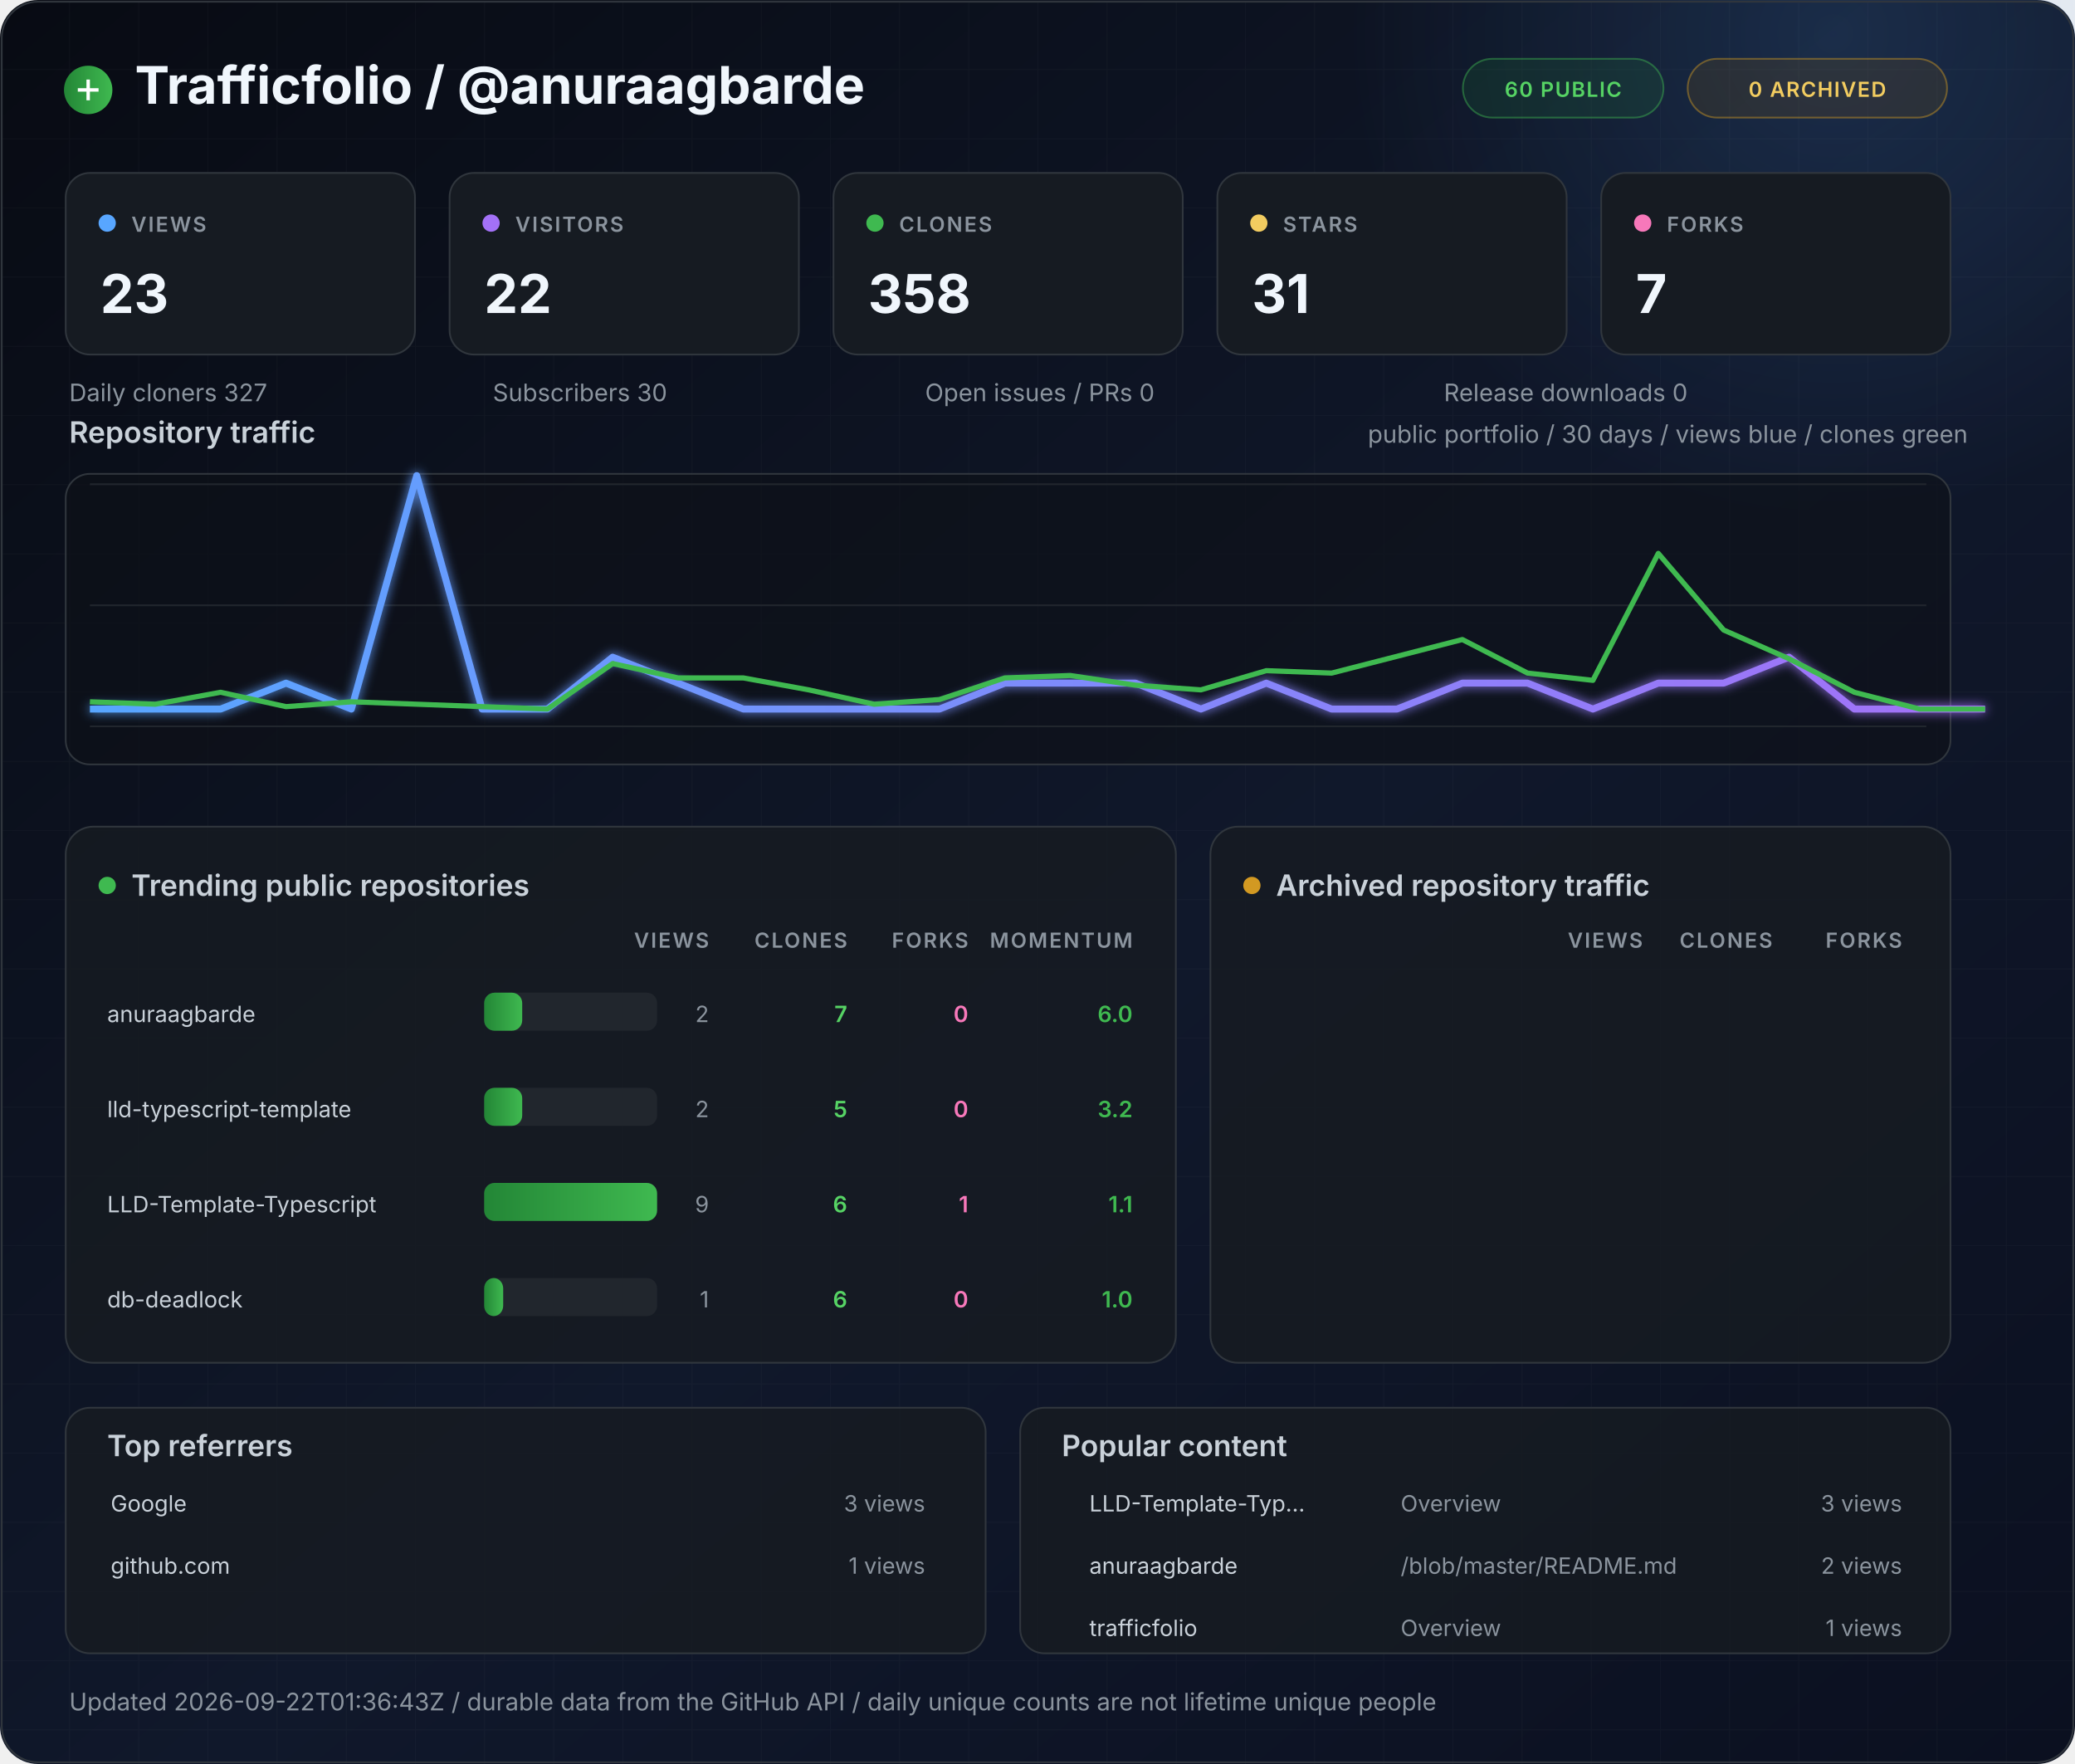
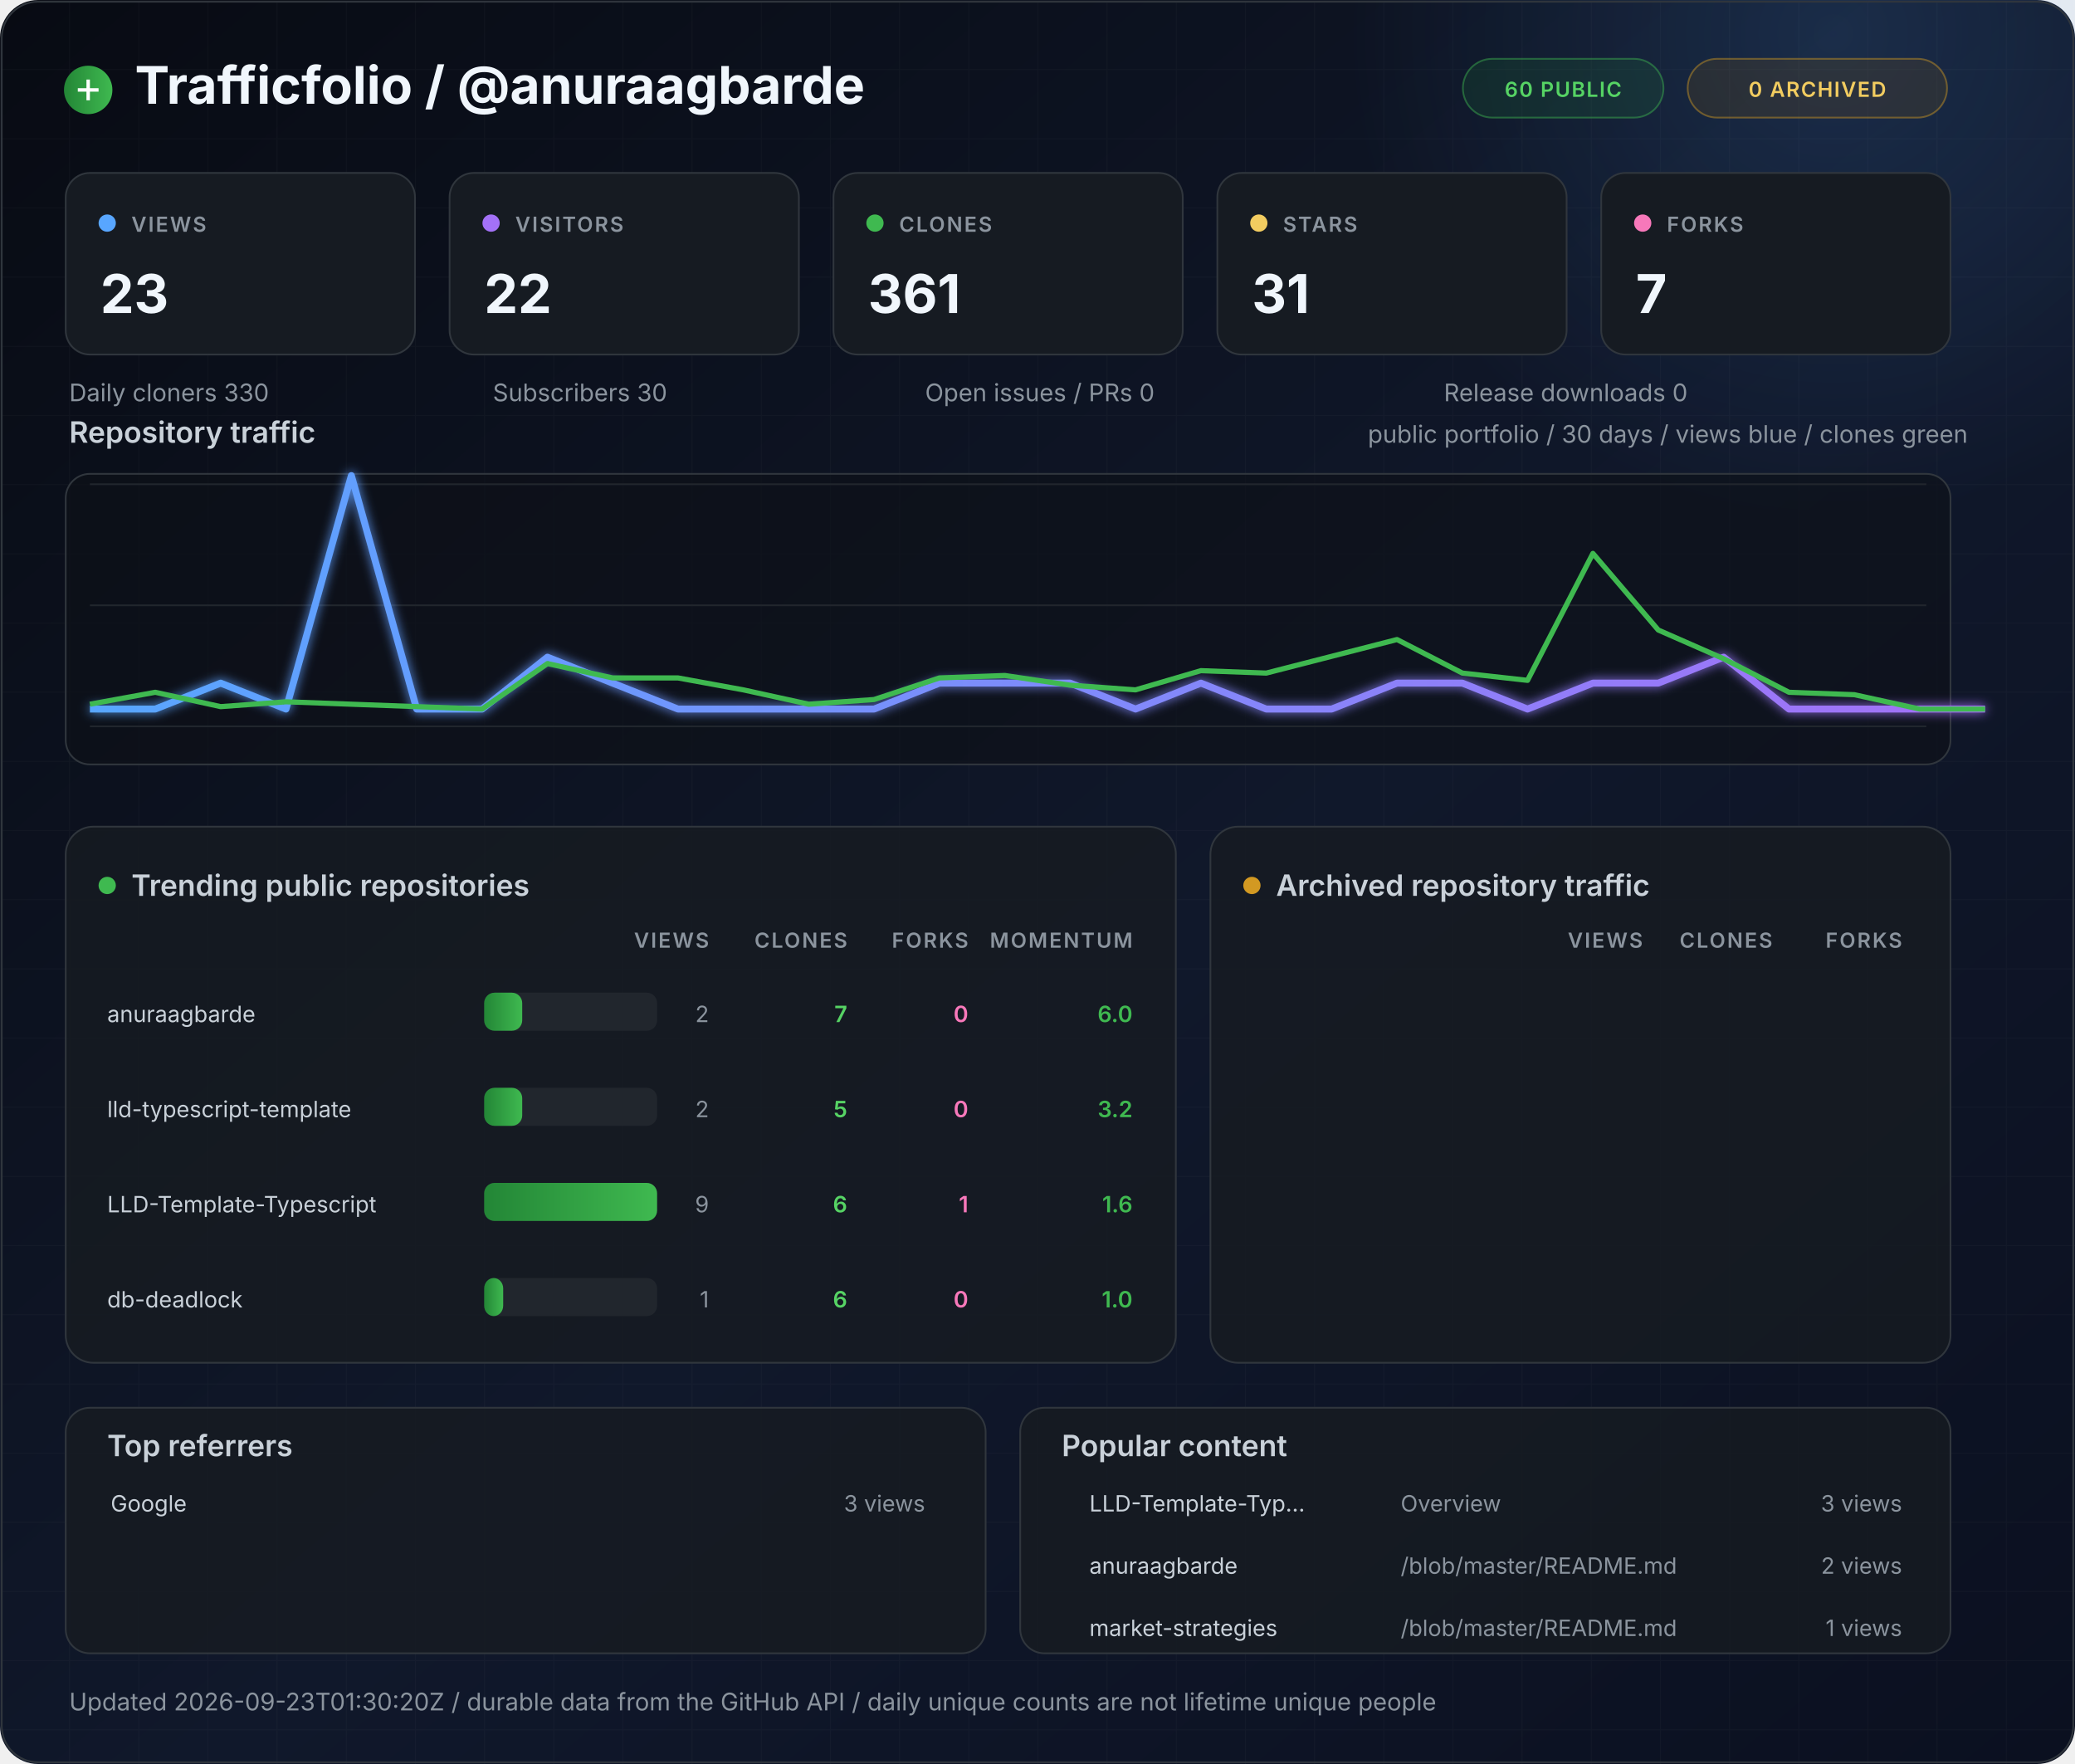
<svg xmlns="http://www.w3.org/2000/svg" width="1200" height="1020" viewBox="0 0 1200 1020" role="img" aria-label="Trafficfolio GitHub analytics dashboard for anuraagbarde">
  <defs>
    <linearGradient id="bg" x1="0" y1="0" x2="1" y2="1">
      <stop stop-color="#080b13" />
      <stop offset=".55" stop-color="#10182b" />
      <stop offset="1" stop-color="#0b1020" />
    </linearGradient>
    <linearGradient id="line" x1="0" y1="0" x2="1" y2="0">
      <stop stop-color="#58a6ff" />
      <stop offset="1" stop-color="#a371f7" />
    </linearGradient>
    <linearGradient id="bar" x1="0" y1="0" x2="1" y2="0">
      <stop stop-color="#238636" />
      <stop offset="1" stop-color="#3fb950" />
    </linearGradient>
    <linearGradient id="archiveBar" x1="0" y1="0" x2="1" y2="0">
      <stop stop-color="#9e6a03" />
      <stop offset="1" stop-color="#f2cc60" />
    </linearGradient>
    <radialGradient id="ambient">
      <stop stop-color="#58a6ff" stop-opacity=".16" />
      <stop offset="1" stop-color="#58a6ff" stop-opacity="0" />
    </radialGradient>
    <pattern id="grid" width="40" height="40" patternUnits="userSpaceOnUse">
      <path d="M40 0H0V40" fill="none" stroke="#ffffff" stroke-opacity=".025" />
    </pattern>
    <filter id="glow">
      <feGaussianBlur stdDeviation="3" result="b" />
      <feMerge>
        <feMergeNode in="b" />
        <feMergeNode in="SourceGraphic" />
      </feMerge>
    </filter>
    <style>
    .title{font:750 30px -apple-system,BlinkMacSystemFont,"Segoe UI",sans-serif;fill:#f0f6fc}
    .subtitle{font:14px -apple-system,BlinkMacSystemFont,"Segoe UI",sans-serif;fill:#8b949e}
    .label{font:600 12px -apple-system,BlinkMacSystemFont,"Segoe UI",sans-serif;fill:#8b949e;letter-spacing:1px}
    .metric{font:700 31px -apple-system,BlinkMacSystemFont,"Segoe UI",sans-serif;fill:#f0f6fc}
    .section{font:600 17px -apple-system,BlinkMacSystemFont,"Segoe UI",sans-serif;fill:#c9d1d9}
    .repo,.value,.trend,.archive,.clone,.fork{font:13px -apple-system,BlinkMacSystemFont,"Segoe UI",sans-serif;fill:#c9d1d9}
    .value{fill:#8b949e} .trend{fill:#3fb950;font-weight:600} .archive{fill:#d29922}
    .clone{fill:#56d364;font-weight:600} .fork{fill:#f778ba;font-weight:600}
    .pill{font:600 12px -apple-system,BlinkMacSystemFont,"Segoe UI",sans-serif;letter-spacing:.7px}
  </style>
  </defs>
  <rect width="1200" height="1020" rx="22" fill="url(#bg)" />
  <rect width="1200" height="1020" rx="22" fill="url(#grid)" />
  <circle cx="1060" cy="20" r="280" fill="url(#ambient)" />
  <rect x="1" y="1" width="1198" height="1018" rx="21" fill="none" stroke="#30363d" />
  <circle cx="51" cy="52" r="14" fill="url(#bar)" />
  <path d="M45 52h12M51 46v12" stroke="#fff" stroke-width="2" />
  <text x="78" y="60" class="title">Trafficfolio / @anuraagbarde</text>
  <rect x="846" y="34" width="116" height="34" rx="17" fill="#238636" fill-opacity=".16" stroke="#3fb950" stroke-opacity=".45" />
  <text x="904" y="56" text-anchor="middle" class="pill" fill="#56d364">60 PUBLIC</text>
  <rect x="976" y="34" width="150" height="34" rx="17" fill="#9e6a03" fill-opacity=".14" stroke="#d29922" stroke-opacity=".45" />
  <text x="1051" y="56" text-anchor="middle" class="pill" fill="#f2cc60">0 ARCHIVED</text>
  <rect x="38" y="100" width="202" height="105" rx="14" fill="#161b22" stroke="#30363d" />
  <circle cx="62" cy="129" r="5" fill="#58a6ff" />
  <text x="76" y="134" class="label">VIEWS</text>
  <text x="58" y="181" class="metric">23</text>
  <rect x="260" y="100" width="202" height="105" rx="14" fill="#161b22" stroke="#30363d" />
  <circle cx="284" cy="129" r="5" fill="#a371f7" />
  <text x="298" y="134" class="label">VISITORS</text>
  <text x="280" y="181" class="metric">22</text>
  <rect x="482" y="100" width="202" height="105" rx="14" fill="#161b22" stroke="#30363d" />
  <circle cx="506" cy="129" r="5" fill="#3fb950" />
  <text x="520" y="134" class="label">CLONES</text>
-   <text x="502" y="181" class="metric">358</text>
+   <text x="502" y="181" class="metric">361</text>
  <rect x="704" y="100" width="202" height="105" rx="14" fill="#161b22" stroke="#30363d" />
  <circle cx="728" cy="129" r="5" fill="#f2cc60" />
  <text x="742" y="134" class="label">STARS</text>
  <text x="724" y="181" class="metric">31</text>
  <rect x="926" y="100" width="202" height="105" rx="14" fill="#161b22" stroke="#30363d" />
  <circle cx="950" cy="129" r="5" fill="#f778ba" />
  <text x="964" y="134" class="label">FORKS</text>
  <text x="946" y="181" class="metric">7</text>
-   <text x="40" y="232" class="subtitle">Daily cloners 327</text>
+   <text x="40" y="232" class="subtitle">Daily cloners 330</text>
  <text x="285" y="232" class="subtitle">Subscribers 30</text>
  <text x="535" y="232" class="subtitle">Open issues / PRs 0</text>
  <text x="835" y="232" class="subtitle">Release downloads 0</text>
  <text x="40" y="256" class="section">Repository traffic</text>
  <text x="1138" y="256" text-anchor="end" class="subtitle">public portfolio / 30 days / views blue / clones green</text>
  <rect x="38" y="274" width="1090" height="168" rx="14" fill="#0d1117" fill-opacity=".62" stroke="#30363d" />
  <line x1="52" y1="420" x2="1114" y2="420" stroke="#21262d" />
  <line x1="52" y1="350" x2="1114" y2="350" stroke="#21262d" />
  <line x1="52" y1="280" x2="1114" y2="280" stroke="#21262d" />
-   <polyline points="52.0,410.0 89.8,410.0 127.6,410.0 165.4,395.0 203.2,410.0 241.0,275.0 278.8,410.0 316.6,410.0 354.3,380.0 392.1,395.0 429.9,410.0 467.7,410.0 505.5,410.0 543.3,410.0 581.1,395.0 618.9,395.0 656.7,395.0 694.5,410.0 732.3,395.0 770.1,410.0 807.9,410.0 845.7,395.0 883.4,395.0 921.2,410.0 959.0,395.0 996.8,395.0 1034.6,380.0 1072.4,410.0 1110.2,410.0 1148.0,410.0" fill="none" stroke="url(#line)" stroke-width="4" stroke-linejoin="round" filter="url(#glow)" />
-   <polyline points="52.0,405.8 89.8,407.2 127.6,400.3 165.4,408.6 203.2,405.8 241.0,407.2 278.8,408.6 316.6,410.0 354.3,383.7 392.1,392.0 429.9,392.0 467.7,398.9 505.5,407.2 543.3,404.5 581.1,392.0 618.9,390.6 656.7,396.2 694.5,398.9 732.3,387.8 770.1,389.2 807.9,379.5 845.7,369.8 883.4,389.2 921.2,393.4 959.0,320.0 996.8,364.3 1034.6,380.9 1072.4,400.3 1110.2,410.0 1148.0,410.0" fill="none" stroke="#3fb950" stroke-width="3" stroke-linejoin="round" />
+   <polyline points="52.0,410.0 89.8,410.0 127.6,395.0 165.4,410.0 203.2,275.0 241.0,410.0 278.8,410.0 316.6,380.0 354.3,395.0 392.1,410.0 429.9,410.0 467.7,410.0 505.5,410.0 543.3,395.0 581.1,395.0 618.9,395.0 656.7,410.0 694.5,395.0 732.3,410.0 770.1,410.0 807.9,395.0 845.7,395.0 883.4,410.0 921.2,395.0 959.0,395.0 996.8,380.0 1034.6,410.0 1072.4,410.0 1110.2,410.0 1148.0,410.0" fill="none" stroke="url(#line)" stroke-width="4" stroke-linejoin="round" filter="url(#glow)" />
+   <polyline points="52.0,407.2 89.8,400.3 127.6,408.6 165.4,405.8 203.2,407.2 241.0,408.6 278.8,410.0 316.6,383.7 354.3,392.0 392.1,392.0 429.9,398.9 467.7,407.2 505.5,404.5 543.3,392.0 581.1,390.6 618.9,396.2 656.7,398.9 694.5,387.8 732.3,389.2 770.1,379.5 807.9,369.8 845.7,389.2 883.4,393.4 921.2,320.0 959.0,364.3 996.8,380.9 1034.6,400.3 1072.4,401.7 1110.2,410.0 1148.0,410.0" fill="none" stroke="#3fb950" stroke-width="3" stroke-linejoin="round" />
  <rect x="38" y="478" width="642" height="310" rx="16" fill="#161b22" fill-opacity=".82" stroke="#30363d" />
  <circle cx="62" cy="512" r="5" fill="#3fb950" />
  <text x="76" y="518" class="section">Trending public repositories</text>
  <text x="410" y="548" text-anchor="end" class="label">VIEWS</text>
  <text x="490" y="548" text-anchor="end" class="label">CLONES</text>
  <text x="560" y="548" text-anchor="end" class="label">FORKS</text>
  <text x="655" y="548" text-anchor="end" class="label">MOMENTUM</text>
  <text x="62" y="591" class="repo">anuraagbarde</text>
  <rect x="280" y="574" width="100" height="22" rx="6" fill="#21262d" />
  <rect x="280" y="574" width="22" height="22" rx="6" fill="url(#bar)" />
  <text x="410" y="591" text-anchor="end" class="value">2</text>
  <text x="490" y="591" text-anchor="end" class="clone">7</text>
  <text x="560" y="591" text-anchor="end" class="fork">0</text>
  <text x="655" y="591" text-anchor="end" class="trend">6.0</text>
  <text x="62" y="646" class="repo">lld-typescript-template</text>
  <rect x="280" y="629" width="100" height="22" rx="6" fill="#21262d" />
  <rect x="280" y="629" width="22" height="22" rx="6" fill="url(#bar)" />
  <text x="410" y="646" text-anchor="end" class="value">2</text>
  <text x="490" y="646" text-anchor="end" class="clone">5</text>
  <text x="560" y="646" text-anchor="end" class="fork">0</text>
  <text x="655" y="646" text-anchor="end" class="trend">3.2</text>
  <text x="62" y="701" class="repo">LLD-Template-Typescript</text>
  <rect x="280" y="684" width="100" height="22" rx="6" fill="#21262d" />
  <rect x="280" y="684" width="100" height="22" rx="6" fill="url(#bar)" />
  <text x="410" y="701" text-anchor="end" class="value">9</text>
  <text x="490" y="701" text-anchor="end" class="clone">6</text>
  <text x="560" y="701" text-anchor="end" class="fork">1</text>
-   <text x="655" y="701" text-anchor="end" class="trend">1.1</text>
+   <text x="655" y="701" text-anchor="end" class="trend">1.6</text>
  <text x="62" y="756" class="repo">db-deadlock</text>
  <rect x="280" y="739" width="100" height="22" rx="6" fill="#21262d" />
  <rect x="280" y="739" width="11" height="22" rx="6" fill="url(#bar)" />
  <text x="410" y="756" text-anchor="end" class="value">1</text>
  <text x="490" y="756" text-anchor="end" class="clone">6</text>
  <text x="560" y="756" text-anchor="end" class="fork">0</text>
  <text x="655" y="756" text-anchor="end" class="trend">1.0</text>
  <rect x="700" y="478" width="428" height="310" rx="16" fill="#161b22" fill-opacity=".82" stroke="#30363d" />
  <circle cx="724" cy="512" r="5" fill="#d29922" />
  <text x="738" y="518" class="section">Archived repository traffic</text>
  <text x="950" y="548" text-anchor="end" class="label">VIEWS</text>
  <text x="1025" y="548" text-anchor="end" class="label">CLONES</text>
  <text x="1100" y="548" text-anchor="end" class="label">FORKS</text>
  <rect x="38" y="814" width="532" height="142" rx="14" fill="#161b22" fill-opacity=".82" stroke="#30363d" />
  <text x="62" y="842" class="section">Top referrers</text>
  <text x="64" y="874" class="repo">Google</text>
  <text x="535" y="874" text-anchor="end" class="value">3 views</text>
-   <text x="64" y="910" class="repo">github.com</text>
-   <text x="535" y="910" text-anchor="end" class="value">1 views</text>
  <rect x="590" y="814" width="538" height="142" rx="14" fill="#161b22" fill-opacity=".82" stroke="#30363d" />
  <text x="614" y="842" class="section">Popular content</text>
  <text x="630" y="874" class="repo">LLD-Template-Typ...</text>
  <text x="810" y="874" class="value">Overview</text>
  <text x="1100" y="874" text-anchor="end" class="value">3 views</text>
  <text x="630" y="910" class="repo">anuraagbarde</text>
  <text x="810" y="910" class="value">/blob/master/README.md</text>
  <text x="1100" y="910" text-anchor="end" class="value">2 views</text>
-   <text x="630" y="946" class="repo">trafficfolio</text>
-   <text x="810" y="946" class="value">Overview</text>
+   <text x="630" y="946" class="repo">market-strategies</text>
+   <text x="810" y="946" class="value">/blob/master/README.md</text>
  <text x="1100" y="946" text-anchor="end" class="value">1 views</text>
-   <text x="40" y="989" class="subtitle">Updated 2026-09-22T01:36:43Z / durable data from the GitHub API / daily unique counts are not lifetime unique people</text>
+   <text x="40" y="989" class="subtitle">Updated 2026-09-23T01:30:20Z / durable data from the GitHub API / daily unique counts are not lifetime unique people</text>
</svg>
